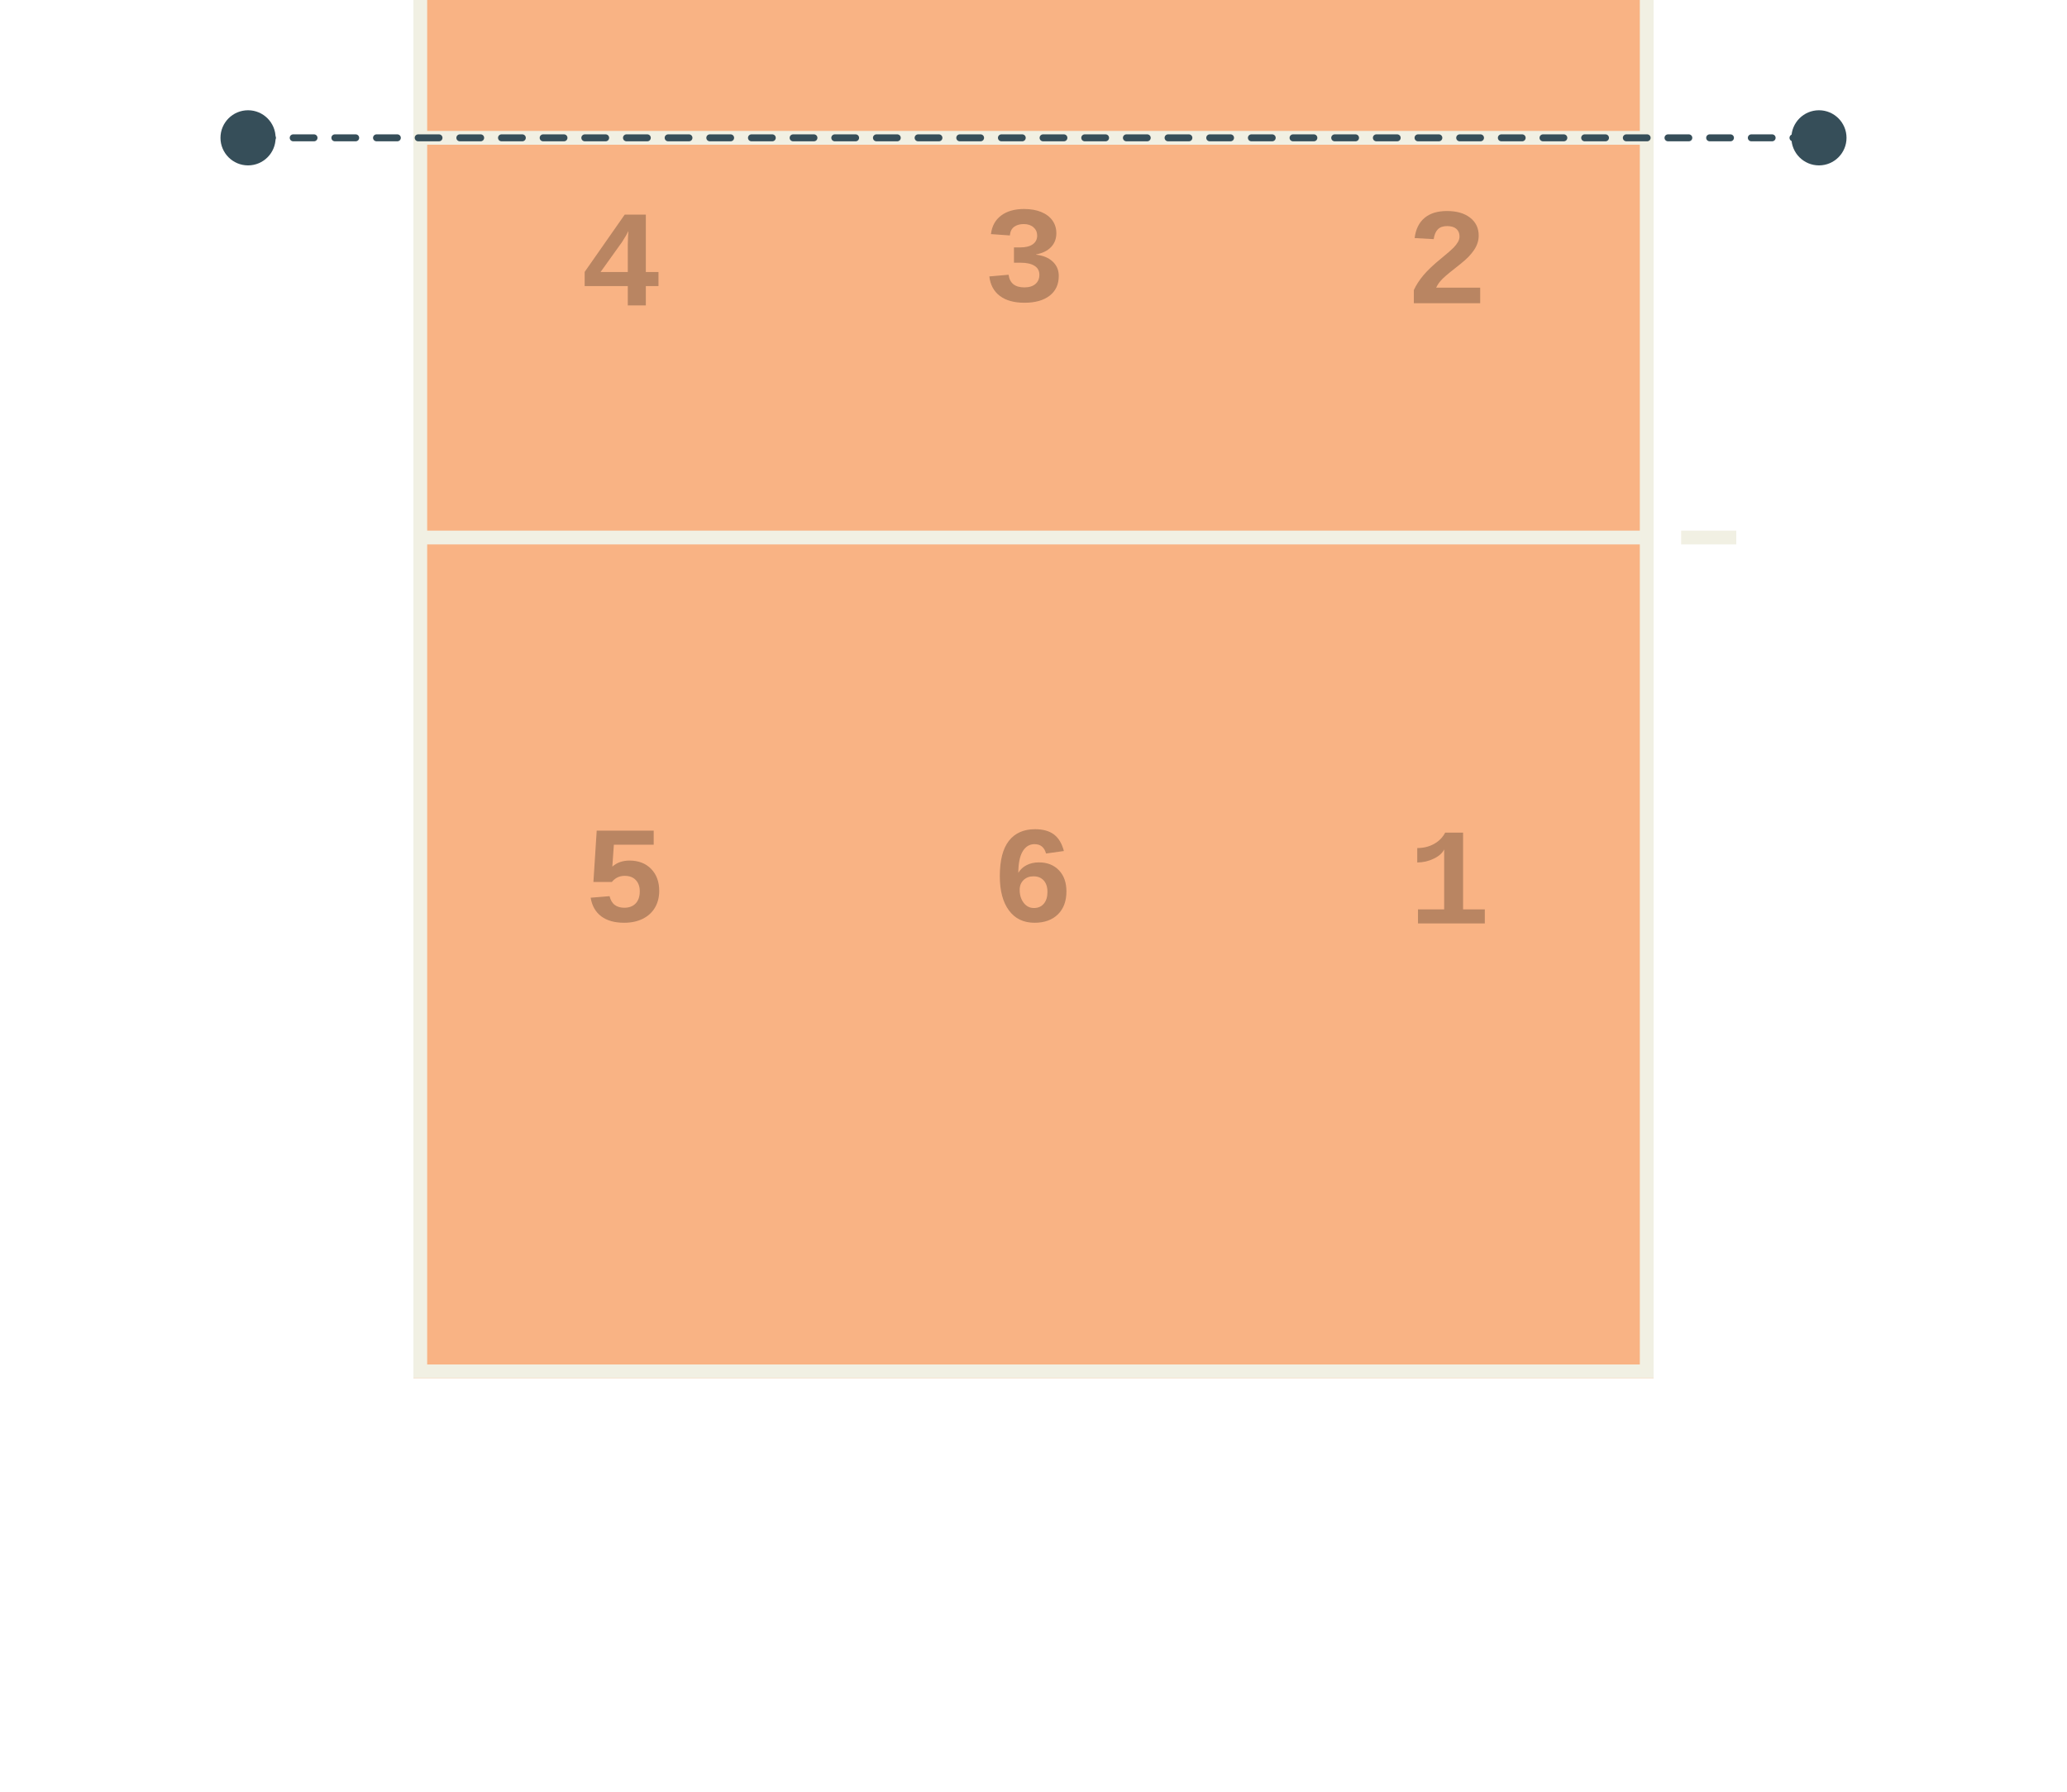
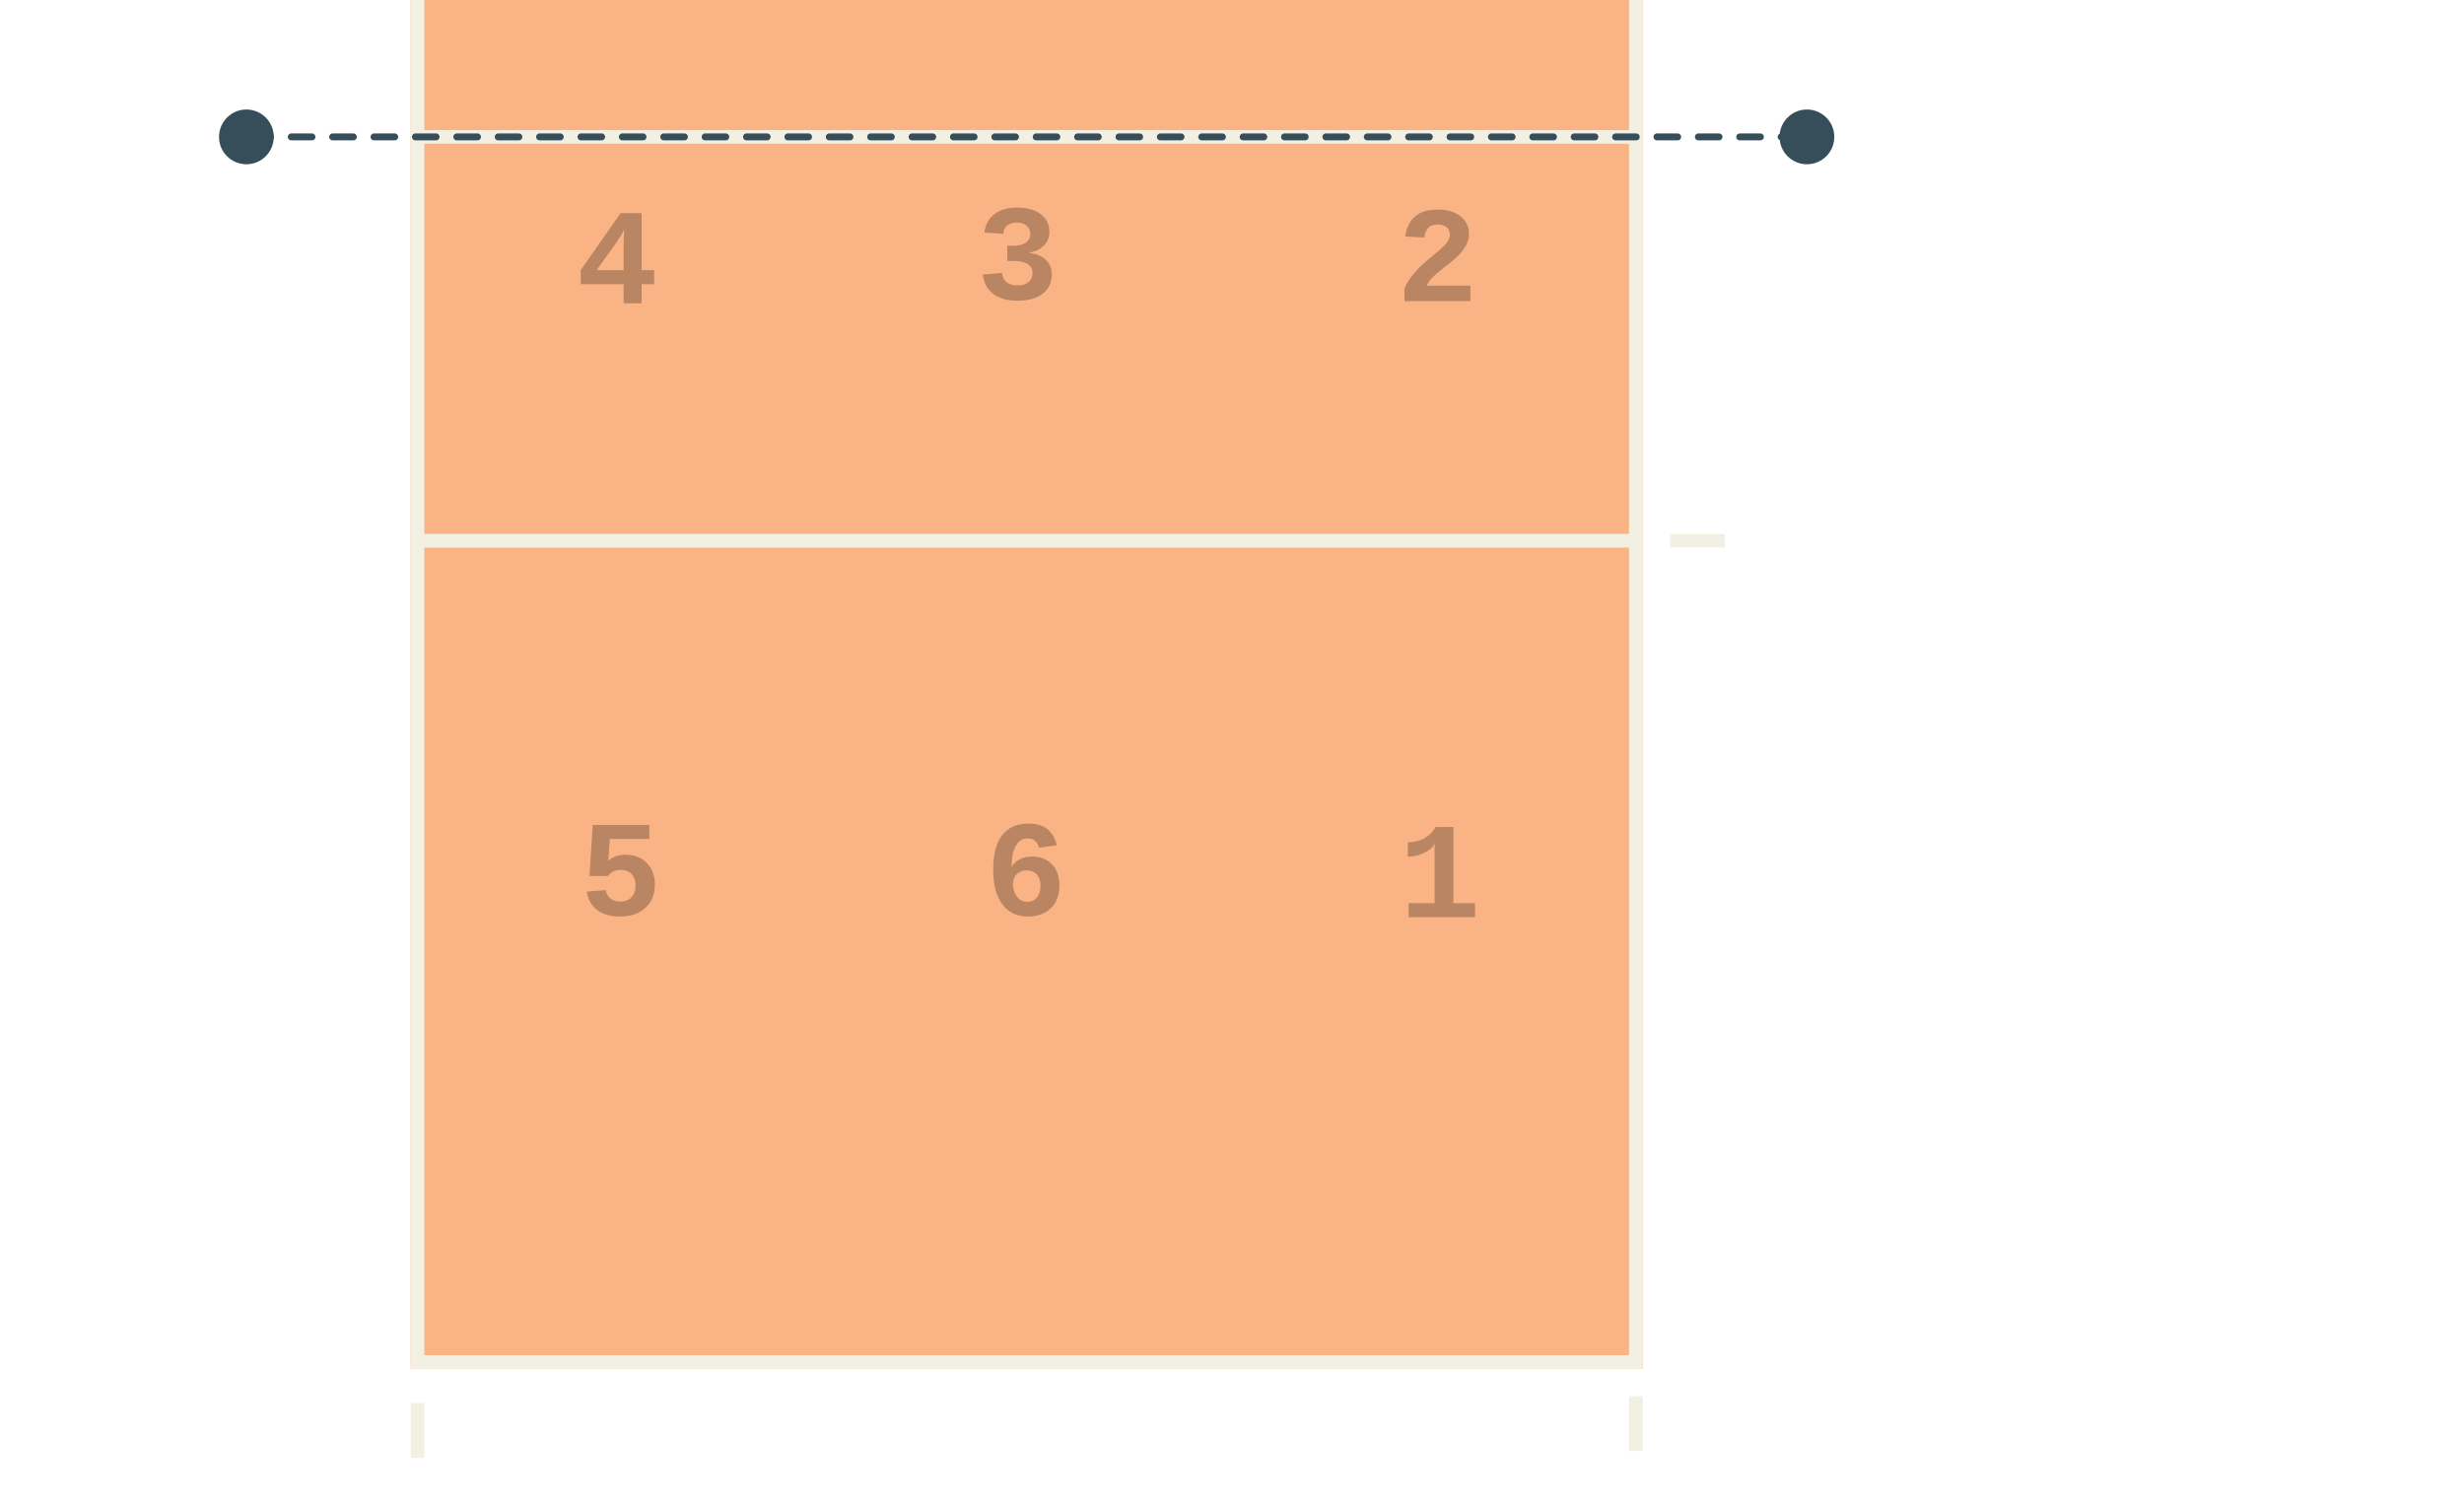
- <svg xmlns="http://www.w3.org/2000/svg" width="1500cm" height="1300cm" viewBox="0 0 15000 13000" version="1.1" id="svg1">
+ <svg xmlns="http://www.w3.org/2000/svg" width="1800cm" height="1100cm" viewBox="0 0 18000 11000" version="1.1" id="svg1">
  <defs id="defs1" />
  <g id="layer1">
    <path id="path6" style="display:inline;fill:#f9b384;fill-opacity:1;stroke:none;stroke-width:57.735;stroke-linecap:round;stroke-dasharray:173.205, 173.205;stroke-dashoffset:0;stroke-opacity:1" d="M 3000,0 V 10000 H 12000 V 0 Z" />
-     <path id="rect2" style="display:inline;fill:#f1f0e3;fill-opacity:1;stroke-width:1091.41;stroke-linecap:round" d="M 3000,0 V 10000 H 12000 V 0 h -100 V 950 H 3100 V 0 Z m 100,1050 H 11900 V 3850 H 3100 Z M 12200,3850 v 100 h 400 V 3850 Z M 3100,3950 H 11900 V 9900 H 3100 Z" />
+     <path id="rect2" style="display:inline;fill:#f1f0e3;fill-opacity:1;stroke-width:1091.41;stroke-linecap:round" d="M 3000,0 V 10000 H 12000 V 0 h -100 V 950 H 3100 V 0 Z m 100,1050 H 11900 l -0,2850 H 3100 Z m 9099.999,2850 v 100 h 400 V 3900 Z m -9099.999,100 h 8799.999 l 0,5900 H 3100 Z M 11999.999,10200 h -100 v 400 h 100 z m -8899.999,50 h -100 v 400 h 100 z" />
    <g id="g1">
      <circle style="fill:#364e59;stroke-width:50;stroke-linecap:round" id="path3" cx="1800" cy="1000" r="200" />
      <circle style="fill:#364e59;stroke-width:50;stroke-linecap:round" id="path4" cx="13200" cy="1000" r="200" />
      <path style="fill:none;stroke:#364e59;stroke-width:50.387;stroke-linecap:round;stroke-dasharray:151.162, 151.162;stroke-dashoffset:0;stroke-opacity:1" d="m 1825.389,1000 c 11374.222,0 11374.222,0 11374.222,0" id="path5" />
    </g>
  </g>
  <g id="layer3">
    <text xml:space="preserve" style="font-weight:bold;font-size:1000px;font-family:'Courier New';-inkscape-font-specification:'Courier New Bold';text-align:start;writing-mode:lr-tb;direction:ltr;text-anchor:start;fill:#000000;fill-opacity:0.259;stroke:none;stroke-width:50;stroke-linecap:round;stroke-dasharray:150, 150;stroke-dashoffset:0;stroke-opacity:0.241" x="10217.48" y="6700" id="text10">
      <tspan id="tspan10" style="font-size:1000px;fill:#000000;fill-opacity:0.259;stroke:none;stroke-width:50" x="10217.48" y="6700">1</tspan>
    </text>
    <text xml:space="preserve" style="font-weight:bold;font-size:1000px;font-family:'Courier New';-inkscape-font-specification:'Courier New Bold';text-align:start;writing-mode:lr-tb;direction:ltr;text-anchor:start;fill:#000000;fill-opacity:0.259;stroke:none;stroke-width:50;stroke-linecap:round;stroke-dasharray:150, 150;stroke-dashoffset:0;stroke-opacity:0.241" x="10200" y="2200" id="text10-8">
      <tspan id="tspan10-8" style="font-size:1000px;fill:#000000;fill-opacity:0.259;stroke:none;stroke-width:50" x="10200" y="2200">2</tspan>
    </text>
    <text xml:space="preserve" style="font-weight:bold;font-size:1000px;font-family:'Courier New';-inkscape-font-specification:'Courier New Bold';text-align:start;writing-mode:lr-tb;direction:ltr;text-anchor:start;fill:#000000;fill-opacity:0.259;stroke:none;stroke-width:50;stroke-linecap:round;stroke-dasharray:150, 150;stroke-dashoffset:0;stroke-opacity:0.241" x="7134.082" y="2185.352" id="text11">
      <tspan id="tspan11" style="font-size:1000px;stroke-width:50" x="7134.082" y="2185.352">3</tspan>
    </text>
    <text xml:space="preserve" style="font-weight:bold;font-size:1000px;font-family:'Courier New';-inkscape-font-specification:'Courier New Bold';text-align:start;writing-mode:lr-tb;direction:ltr;text-anchor:start;fill:#000000;fill-opacity:0.259;stroke:none;stroke-width:50;stroke-linecap:round;stroke-dasharray:150, 150;stroke-dashoffset:0;stroke-opacity:0.241" x="4208.252" y="2215.918" id="text12">
      <tspan id="tspan12" style="font-size:1000px;stroke-width:50" x="4208.252" y="2215.918">4</tspan>
    </text>
    <text xml:space="preserve" style="font-weight:bold;font-size:1000px;font-family:'Courier New';-inkscape-font-specification:'Courier New Bold';text-align:start;writing-mode:lr-tb;direction:ltr;text-anchor:start;fill:#000000;fill-opacity:0.259;stroke:none;stroke-width:50;stroke-linecap:round;stroke-dasharray:150, 150;stroke-dashoffset:0;stroke-opacity:0.241" x="4235.547" y="6685.352" id="text13">
      <tspan id="tspan13" style="font-size:1000px;stroke-width:50" x="4235.547" y="6685.352">5</tspan>
    </text>
    <text xml:space="preserve" style="font-weight:bold;font-size:1000px;font-family:'Courier New';-inkscape-font-specification:'Courier New Bold';text-align:start;writing-mode:lr-tb;direction:ltr;text-anchor:start;fill:#000000;fill-opacity:0.259;stroke:none;stroke-width:50;stroke-linecap:round;stroke-dasharray:150, 150;stroke-dashoffset:0;stroke-opacity:0.241" x="7194.531" y="6685.352" id="text14">
      <tspan id="tspan14" style="font-size:1000px;stroke-width:50" x="7194.531" y="6685.352">6</tspan>
    </text>
  </g>
+   <g id="layer2" style="display:none">
+     <g id="g3" style="stroke:#dc3939;stroke-width:100;stroke-dasharray:200, 200;stroke-dashoffset:210;stroke-opacity:0.318" transform="translate(-0.1051636,-2050)">
+       <rect style="fill:none;stroke:#dc3939;stroke-width:100;stroke-linecap:round;stroke-dasharray:200, 200;stroke-dashoffset:210;stroke-opacity:0.318" id="rect3" width="2700" height="4000" x="3200" y="3300" ry="400" />
+       <rect style="fill:none;stroke:#dc3939;stroke-width:100;stroke-linecap:round;stroke-dasharray:200, 200;stroke-dashoffset:210;stroke-opacity:0.318" id="rect3-1" width="2700" height="4000" x="9100" y="3300" ry="400" />
+       <rect style="fill:none;stroke:#dc3939;stroke-width:100;stroke-linecap:round;stroke-dasharray:200, 200;stroke-dashoffset:210;stroke-opacity:0.318" id="rect3-8" width="2799.79" height="4000" x="6100.209" y="3300" ry="400" />
+       <rect style="fill:none;stroke:#dc3939;stroke-width:100;stroke-linecap:round;stroke-dasharray:200, 200;stroke-dashoffset:210;stroke-opacity:0.318" id="rect3-7" width="2700" height="4000" x="3200" y="7700" ry="400" />
+       <rect style="fill:none;stroke:#dc3939;stroke-width:100;stroke-linecap:round;stroke-dasharray:200, 200;stroke-dashoffset:210;stroke-opacity:0.318" id="rect3-1-6" width="2700" height="4000" x="9100" y="7700" ry="400" />
+       <rect style="fill:none;stroke:#dc3939;stroke-width:100;stroke-linecap:round;stroke-dasharray:200, 200;stroke-dashoffset:210;stroke-opacity:0.318" id="rect3-8-1" width="2799.79" height="4000" x="6100.209" y="7700" ry="400" />
+     </g>
+   </g>
</svg>
